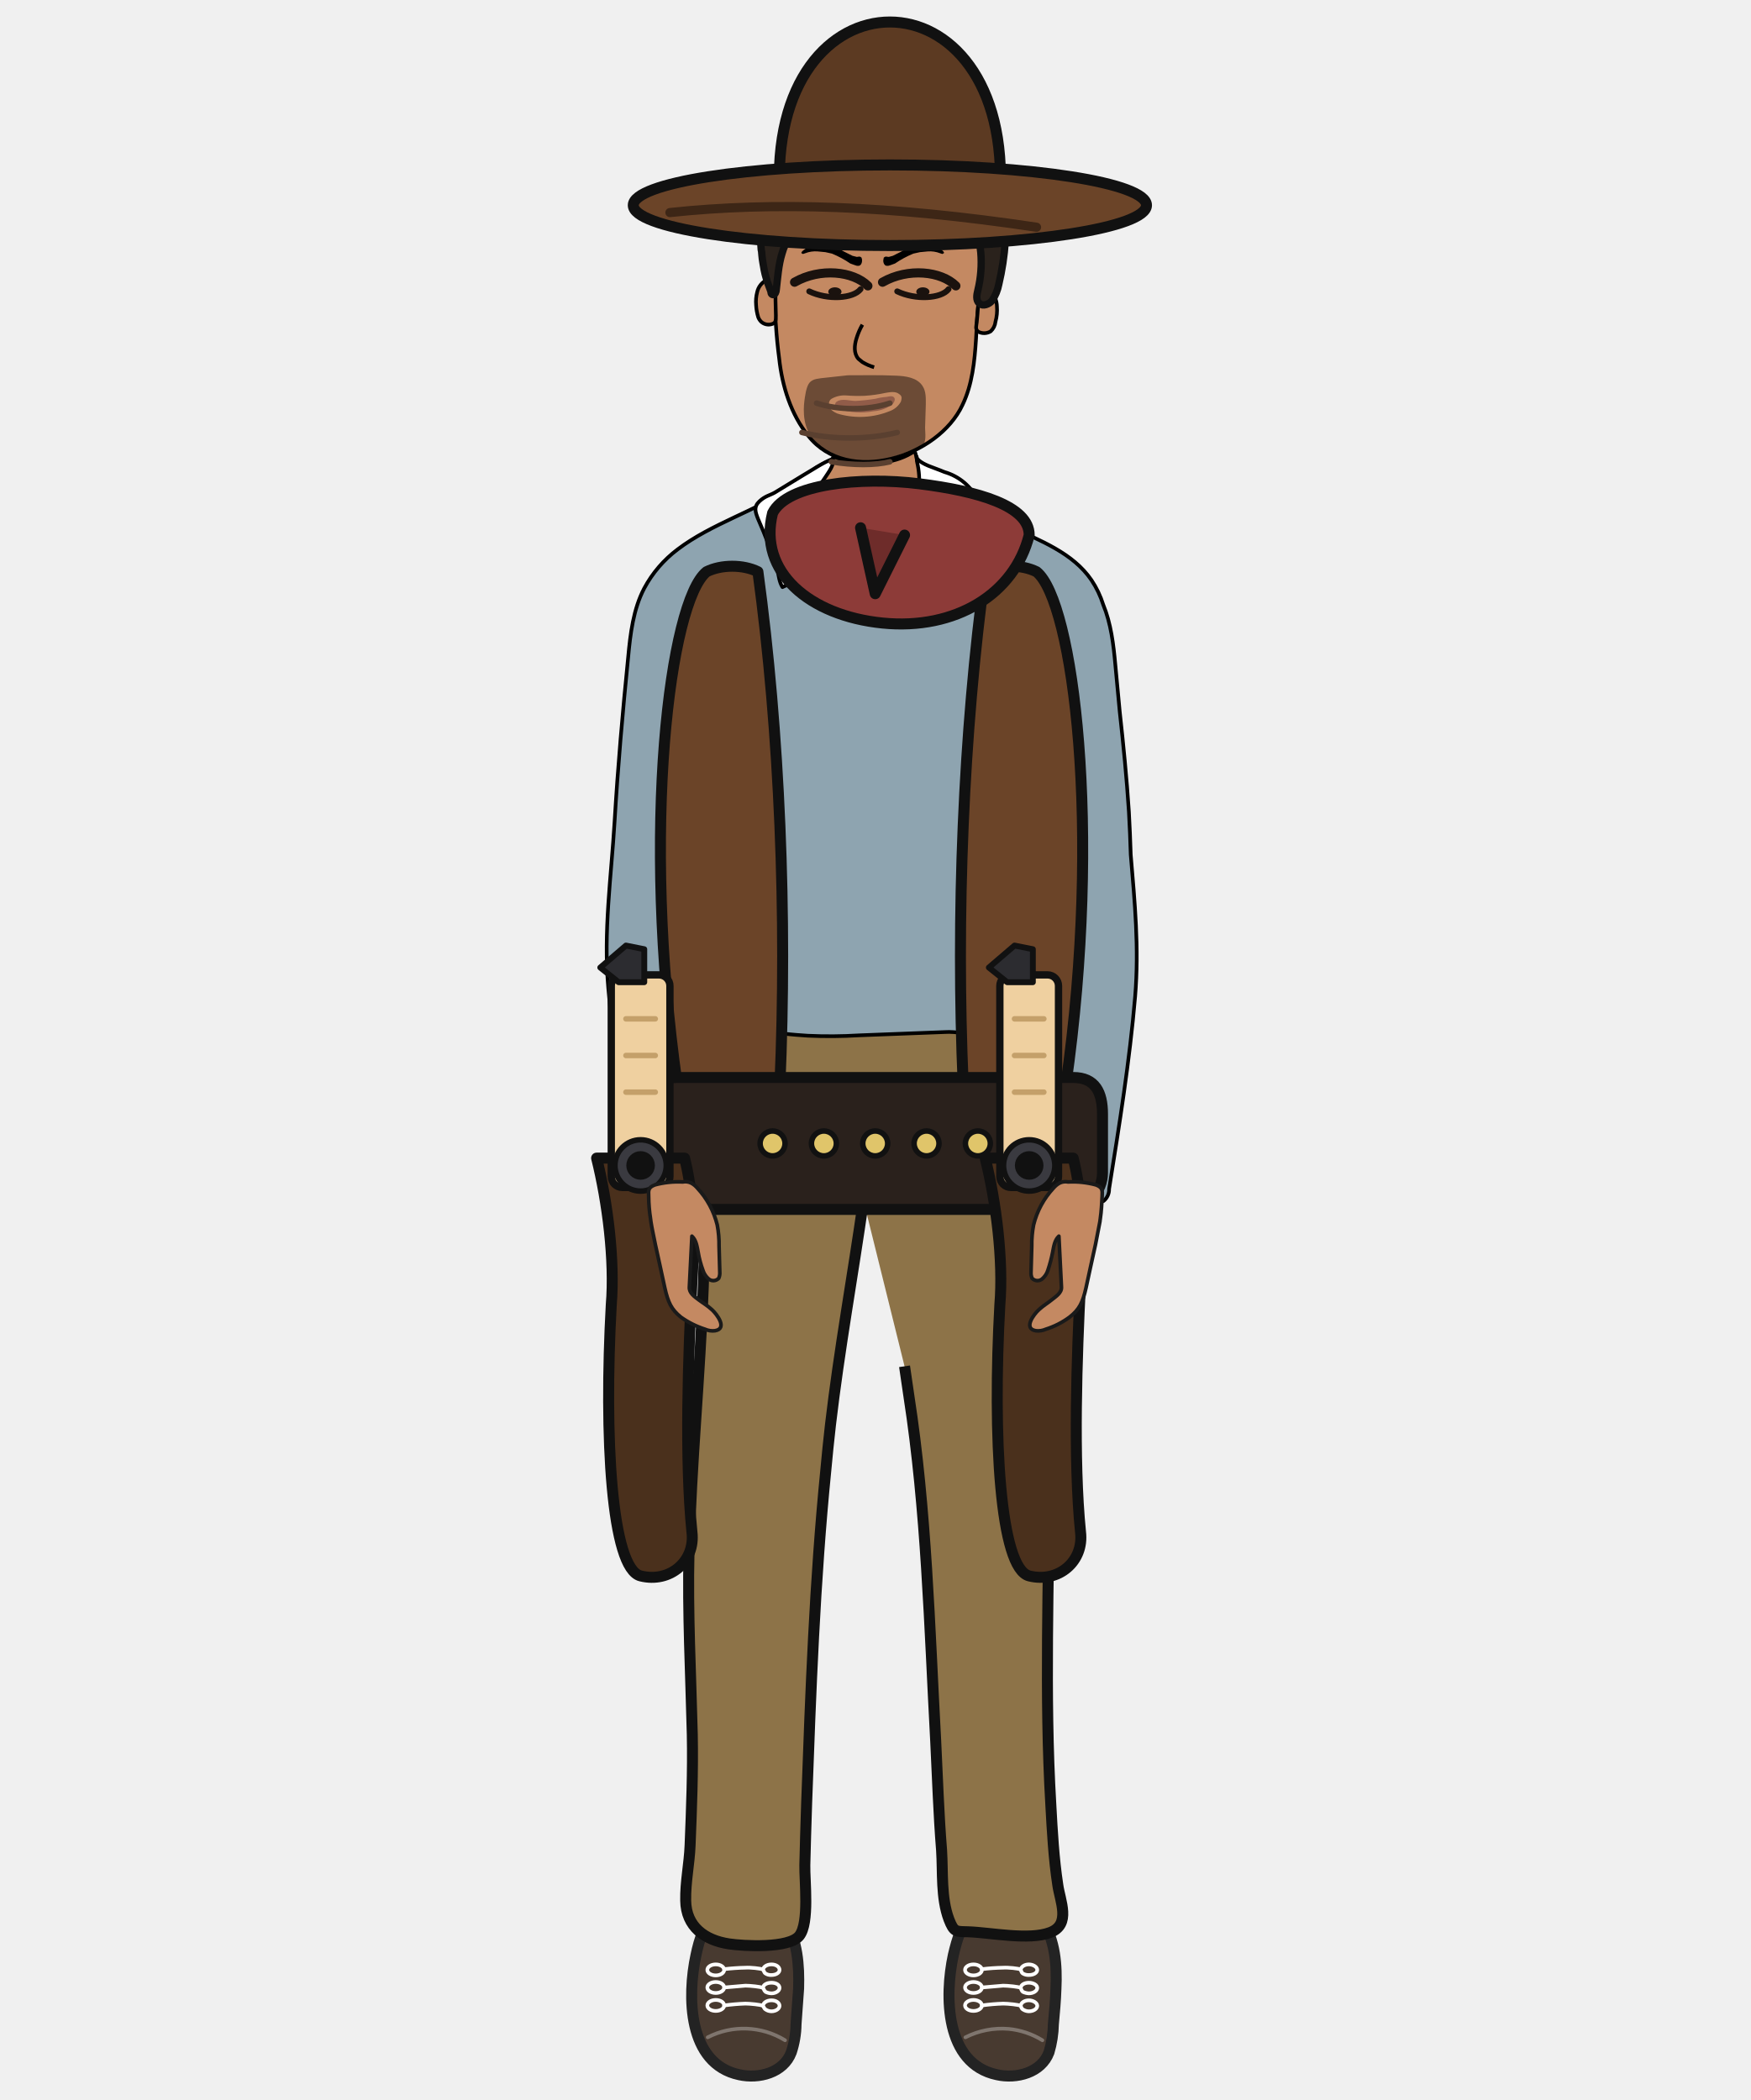
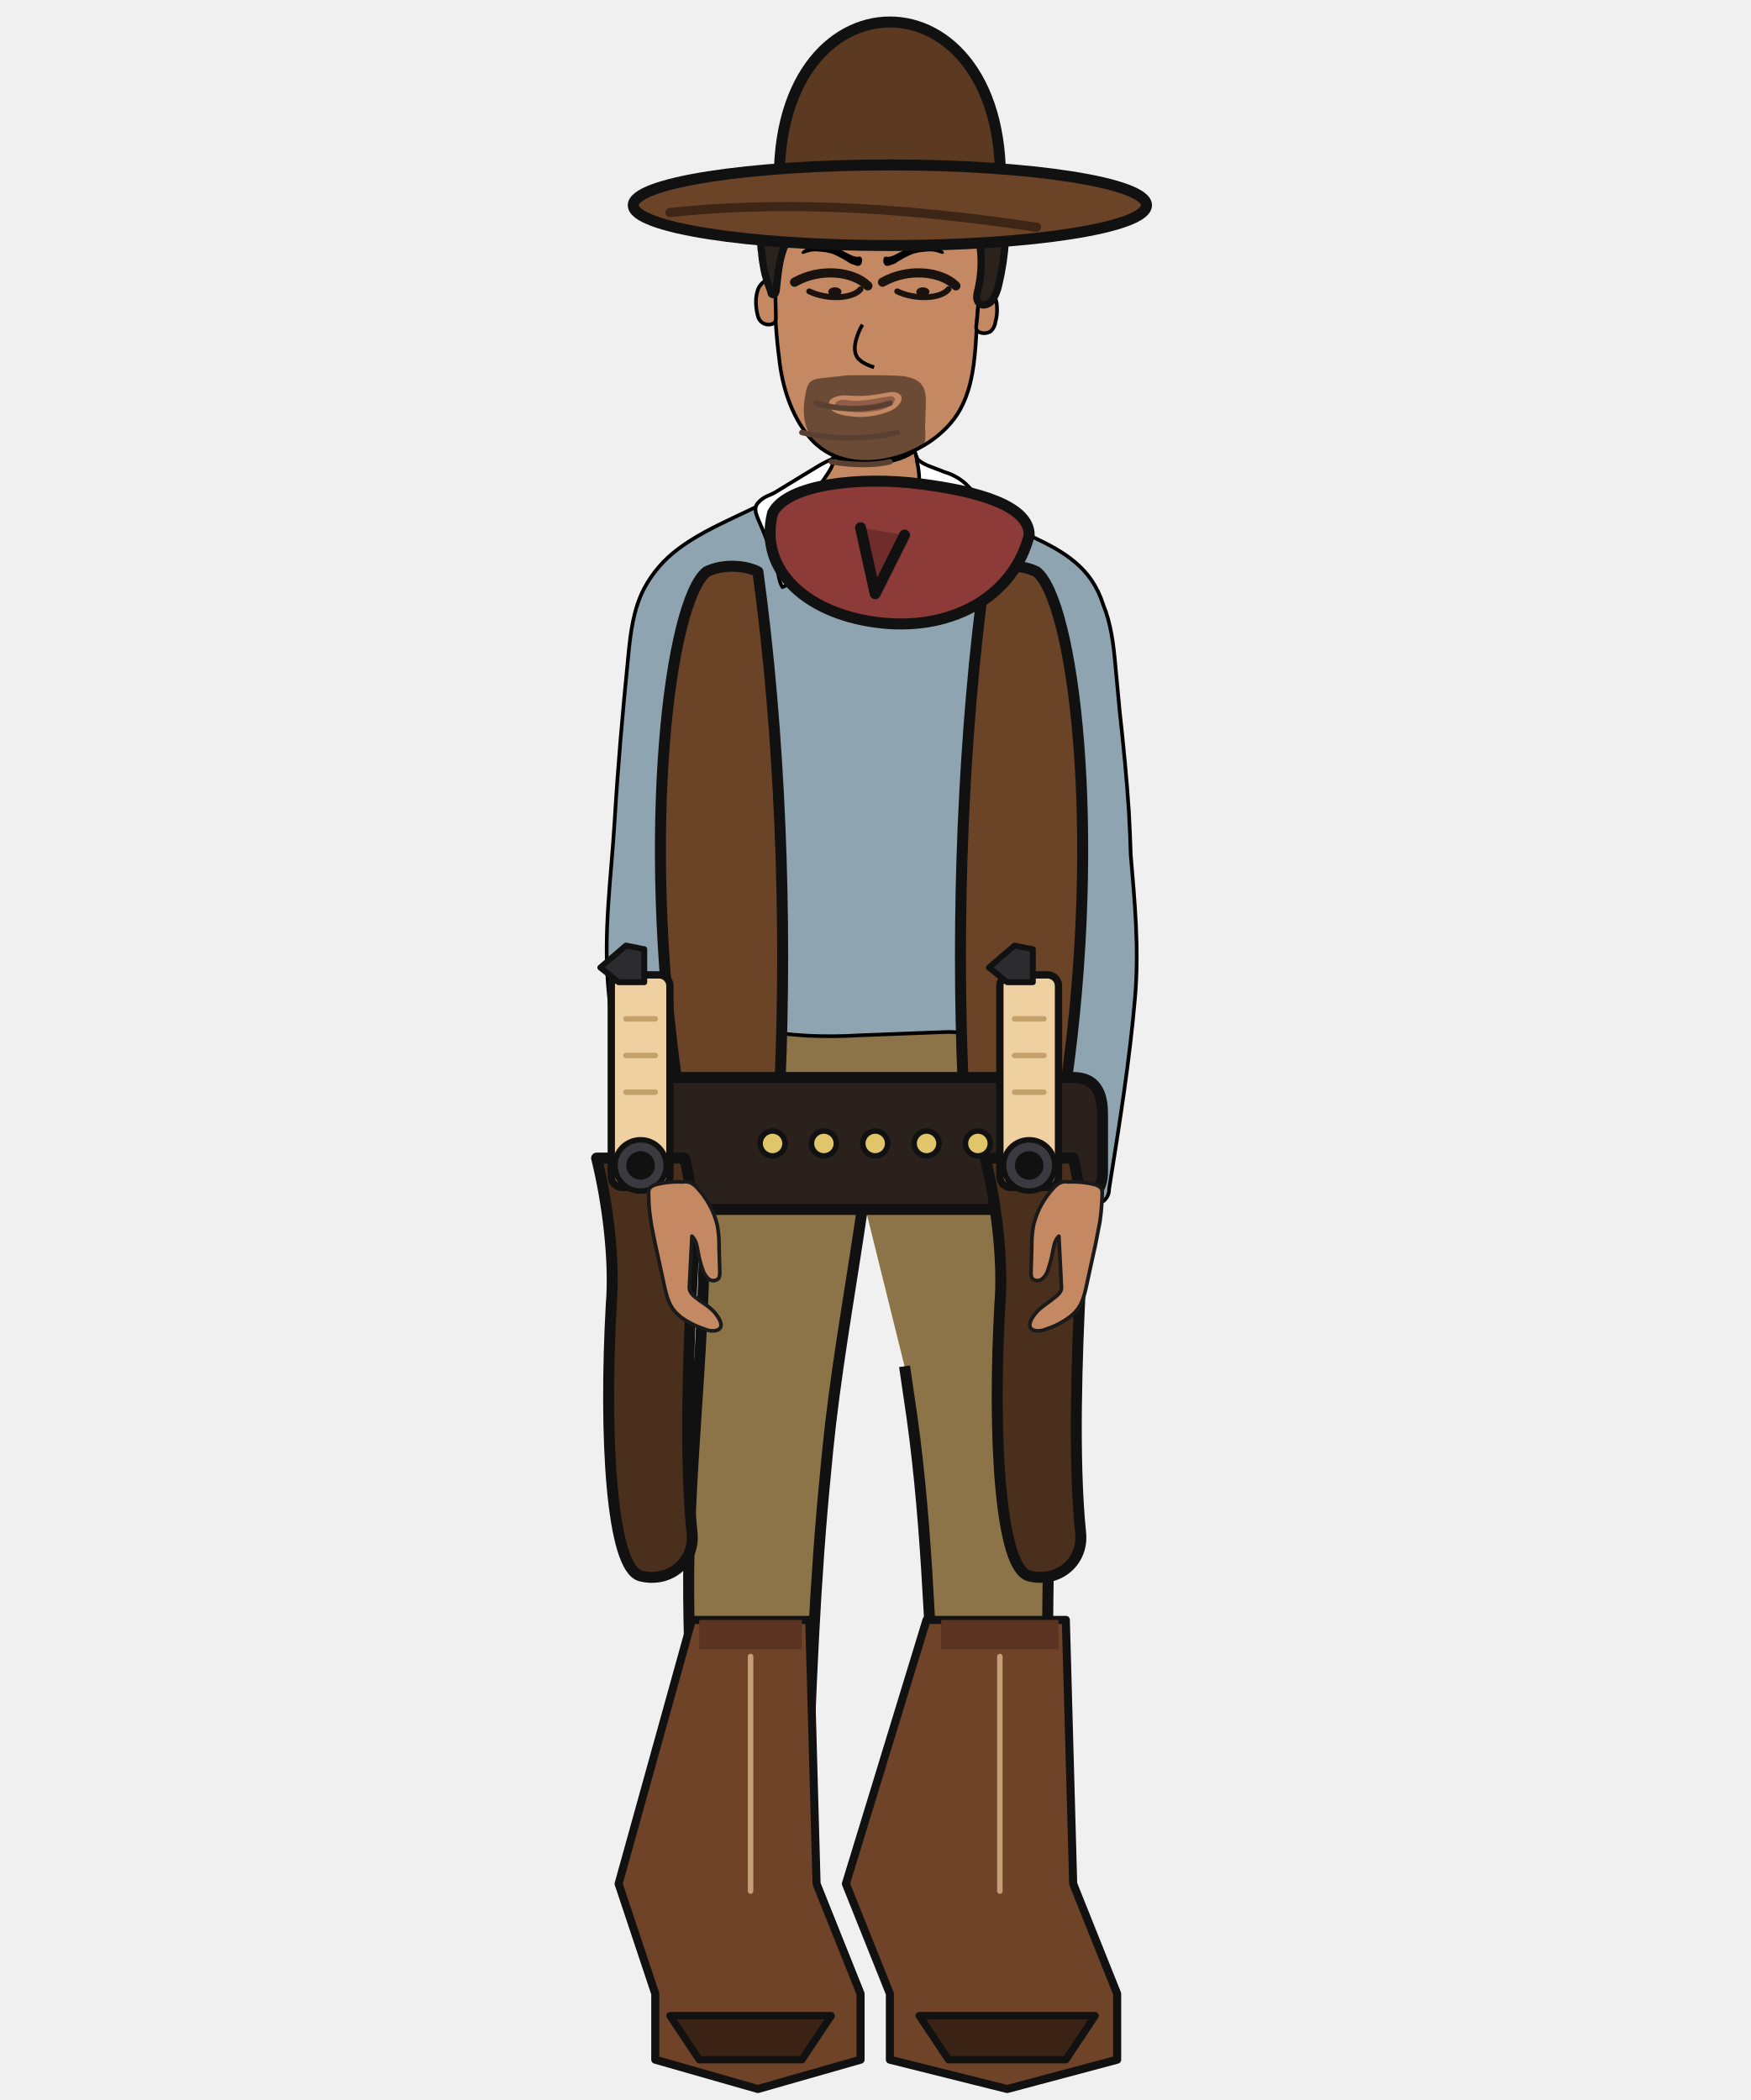
<svg xmlns="http://www.w3.org/2000/svg" width="500" height="600" viewBox="160 6 164 573">
  <path fill="#c48962" stroke="#000" stroke-linecap="round" stroke-linejoin="round" d="m230.5 62.6 4.9-.3a201 201 0 0 1 20.5 1.2c5.5.5 12.1 1.6 14.3 7.3.1.1.1.3.2.4l.3.9c1.3 5.1.2 10.6-.4 15.7a10 10 0 0 0-.2 1.7c-.4 3-.4 6-.6 9-.4 6.1-1 12.4-3.7 18-6.6 14.2-31.2 22.1-42 8.5-4.8-5.9-7.2-13.7-8-21.2-.4-3-.7-6.1-.9-9.2a53 53 0 0 1-.2-6.9 36.3 36.3 0 0 1 2.6-14.6 19.1 19.1 0 0 1 3.5-5.8c2.3-2.9 6.1-4.2 9.7-4.7" />
  <path fill="#c48962" stroke="#000" stroke-linecap="round" stroke-linejoin="round" d="M273.5 96.4a4.1 4.1 0 0 0 1.3-2.6 12 12 0 0 0 .4-4.2 6.1 6.1 0 0 0-1.5-3.9 2.4 2.4 0 0 0-.9-.8 4.4 4.4 0 0 0-2-.3h-.4c-.2.1-.2.3-.2.5 0 2.9-.2 5.8-.5 8.8-.1 1-.5 1.9.4 2.6a3.4 3.4 0 0 0 3.4-.1m-62.6-2.6a3.6 3.6 0 0 1-.8-1.2 13.5 13.5 0 0 1-.6-3.4 10.2 10.2 0 0 1 .3-3.5 4.8 4.8 0 0 1 2.6-3.3l1.1-.2c.3 0 .9-.1 1.2.1a.6.6 0 0 1 .1.4V88c0 1.4.1 2.8.1 4.1s0 2-1 2.3a3 3 0 0 1-3-.6" />
  <path fill="#2a221c" stroke="#111" stroke-linejoin="round" stroke-width="2" d="M277.3 60.1a71.6 71.6 0 0 1-1.6 23.5 12.1 12.1 0 0 1-1.8 4.4c-.8 1-2.5 1.7-3.5.8s-.7-2.4-.4-3.6a32.4 32.4 0 0 0 .8-10.3c-.3-3-1.1-6.2-3.6-7.9s-4.7-1.5-7.2-1.8-7.5-1.9-11.3-2-9 1.3-13.5 1.7-9.1 0-12.8 2.2a13.9 13.9 0 0 0-5.8 8c-1 3.2-1.2 6.6-1.6 10 0 .4-.3 1.4-.9 1.3s-.5-.7-.6-1l-.6-1.6a13 13 0 0 1-.6-1.8 21 21 0 0 1-.6-2.4c-.2-1.3-.5-2.6-.6-3.9s-.1-1.1-.2-1.6a26 26 0 0 1 1.2-10.7 20 20 0 0 1 1-2.1 8.6 8.6 0 0 0 1.2-3c.2-1.3-.4-2.6-.3-4 .4-3.1 4.2-4.5 5.8-7.2s1-2.9 2-4 4.9-1.8 7.1-3.4 2.1-2.4 3.4-3.4a10.8 10.8 0 0 1 5.6-1.4l7.2-.4c2.9-.2 5.9-.4 8.6.7s5.1 3.6 5 6.5a12.1 12.1 0 0 1 10 1.1c5.4 3.1 7.6 9.7 8.5 15.8 0 .5.1 1 .1 1.5Z" />
  <path d="M223.4 73.6a7.5 7.5 0 0 1 2.9-.9c2.7-.3 5 .7 7.3 2l2.2 1.1 1.2.3c.3 0 .7-.2 1 0s.3.2.3.4a.7.7 0 0 1 .1.5v.3a1.9 1.9 0 0 1-.2.7 1.2 1.2 0 0 1-.5.5h-.2c-.2.1-.4 0-.6 0l-.6-.2-1.1-.4a27 27 0 0 0-5-2.7l-1.8-.4-2.1-.2a7.6 7.6 0 0 0-3.4.5l-.6.2-.4-.2c-.3-.4 1.2-1.3 1.5-1.5" />
  <path fill="none" stroke="#000" stroke-miterlimit="10" d="M241.7 106.2a13 13 0 0 1-3.2-1.4l-1.1-.9c-1.3-1.5-1.1-3.7-.5-5.6a17.3 17.3 0 0 1 1.6-3.7" />
  <path d="M254.9 111.3c-1.5-2.3-4.6-2.7-7.3-2.8-4.4-.2-8.7-.1-13.1-.1l-5.5.6c-2.9.3-3.7.4-4.6 1.1s-1.3 2.4-1.6 4.4-.9 6.8 1.7 10.6a17.6 17.6 0 0 0 3.1 3.1 16 16 0 0 0 3.5 2.1l3.5 1.3a18.7 18.7 0 0 0 5.3.5 19 19 0 0 0 5.3-.9 84 84 0 0 0 9.5-3.6c1.4-.7.9-3.5.9-4.9l.2-6.3c0-1.7.1-3.6-.9-5.1m-5.7 3.2a3.6 3.6 0 0 1-.2 1.1 5.7 5.7 0 0 1-3.1 2.6 21.5 21.5 0 0 1-13.7.8 5.2 5.2 0 0 1-2.2-1.2c-.8-.9-.9-2.4.1-3a7.1 7.1 0 0 1 4-.9 42 42 0 0 0 5 .1 37 37 0 0 0 5.7-.8c1.2-.2 2.7-.5 3.7.3a1.7 1.7 0 0 1 .6.6c0 .1.1.3.1.4" opacity=".45" />
  <path fill="#5e2f2f" d="M231.3 115.8a1.1 1.1 0 0 0-.2 1.1c.1.3.5.5.9.7a19.5 19.5 0 0 0 9.6.6 9.4 9.4 0 0 0 5.1-1.9c.5-.5.9-1.4.4-1.9s-1.4-.2-2-.1a15.7 15.7 0 0 0-3 .5 51 51 0 0 1-5.5.6c-1.5 0-3.7-.8-5.1.2s-.1.1-.2.2" opacity=".5" />
  <path d="M259.2 73.6a7.5 7.5 0 0 0-2.9-.9c-2.7-.3-5 .7-7.3 2l-2.2 1.1-1.1.3c-.4 0-.8-.2-1.1 0s-.3.2-.3.4a4 4 0 0 0-.1.5v.3a1.9 1.9 0 0 0 .2.7 1.2 1.2 0 0 0 .5.5h.2c.2.1.4 0 .6 0l.6-.2 1.1-.4a27 27 0 0 1 5-2.7l1.8-.4 2.1-.2a7.6 7.6 0 0 1 3.4.5l.6.2.4-.2c.4-.4-1.2-1.3-1.5-1.5" />
  <path fill="none" stroke="#fff" stroke-linecap="round" stroke-linejoin="round" d="M224 65a7.7 7.7 0 0 1-6.1-3.9 13.4 13.4 0 0 1-1.6-7.4m14.9 10.1a17.7 17.7 0 0 1-5.4-4.4 16.3 16.3 0 0 1-2.3-15.8m18.4 17.1c-2.9-.2-6.5-.5-8.2-3.3a.5.5 0 0 0-.2-.4 15.6 15.6 0 0 1-.6-10 16.6 16.6 0 0 1 5.3-8.5m7.9 21.3a14.9 14.9 0 0 1 14.5-7.9m-8.3 10.7a11.7 11.7 0 0 1 3.4-2 17.3 17.3 0 0 1 3.7-1.6 30.7 30.7 0 0 1 8-1.6 8.3 8.3 0 0 1 2.2.1 6.1 6.1 0 0 1 1.8.5" opacity=".2" />
  <path fill="#3a2a20" stroke="#111" stroke-linecap="round" stroke-linejoin="round" stroke-width="3" d="M287.6 530c3.5 5.5 4 12.2 3.7 18.6-.1 3.2-.4 6.5-.7 9.7a28.8 28.8 0 0 1-1.2 7.7c-2.1 5.6-8.9 7.3-14.2 6.1-14.2-3-14.3-21.5-11.9-32.6 1-4.3 2.4-9.3 5.9-12.2 5.5-4.7 14.6-3.5 18.4 2.7" opacity=".92" />
  <path fill="none" stroke="#fff" stroke-linecap="round" stroke-linejoin="round" d="M266.6 561.9a22 22 0 0 1 11.8-2.3 21.5 21.5 0 0 1 9.2 3.1" opacity=".3" />
  <ellipse cx="268.8" cy="553.2" fill="none" stroke="#fff" stroke-linecap="round" stroke-linejoin="round" rx="2.3" ry="1.5" />
  <path fill="none" stroke="#fff" stroke-linecap="round" stroke-linejoin="round" d="M281.7 553.3c0-.8 1-1.5 2.2-1.5s2.3.7 2.3 1.5-1 1.5-2.3 1.5a3 3 0 0 1-1.6-.5c-.5-.3-.4-.7-.7-1s-3.5-.6-4.7-.6a54 54 0 0 0-5.8.5" />
  <ellipse cx="268.8" cy="548.3" fill="none" stroke="#fff" stroke-linecap="round" stroke-linejoin="round" rx="2.3" ry="1.5" />
  <path fill="none" stroke="#fff" stroke-linecap="round" stroke-linejoin="round" d="M281.7 548.4c0-.8 1-1.4 2.2-1.4s2.3.6 2.3 1.4-1 1.5-2.3 1.5a4.2 4.2 0 0 1-1.6-.4c-.5-.4-.4-.8-.7-1.1s-3.5-.6-4.7-.6l-5.8.5" />
  <ellipse cx="268.8" cy="543.5" fill="none" stroke="#fff" stroke-linecap="round" stroke-linejoin="round" rx="2.3" ry="1.5" />
  <path fill="none" stroke="#fff" stroke-linecap="round" stroke-linejoin="round" d="M281.7 543.5c0-.8 1-1.5 2.2-1.5s2.3.7 2.3 1.5-1 1.4-2.3 1.4a2.9 2.9 0 0 1-1.6-.4c-.5-.3-.4-.8-.7-1.1s-3.5-.6-4.7-.5a55 55 0 0 0-5.8.4" />
  <path fill="#3a2a20" stroke="#111" stroke-linecap="round" stroke-linejoin="round" stroke-width="3" d="M217.4 530c3.4 5.5 3.9 12.2 3.7 18.6-.2 3.2-.5 6.5-.7 9.7a25.4 25.4 0 0 1-1.3 7.7c-2.1 5.6-8.9 7.3-14.2 6.1-14.1-3-14.2-21.5-11.8-32.6.9-4.3 2.4-9.3 5.8-12.2 5.5-4.7 14.6-3.5 18.5 2.7" opacity=".92" />
  <path fill="none" stroke="#fff" stroke-linecap="round" stroke-linejoin="round" d="M196.3 561.9a21.5 21.5 0 0 1 21.1.8" opacity=".3" />
  <ellipse cx="198.5" cy="553.2" fill="none" stroke="#fff" stroke-linecap="round" stroke-linejoin="round" rx="2.3" ry="1.5" />
  <path fill="none" stroke="#fff" stroke-linecap="round" stroke-linejoin="round" d="M211.4 553.3c0-.8 1-1.5 2.3-1.5s2.2.7 2.2 1.5-1 1.5-2.2 1.5a2.8 2.8 0 0 1-1.6-.5c-.5-.3-.4-.7-.8-1s-3.5-.6-4.7-.6a57 57 0 0 0-5.8.5" />
  <ellipse cx="198.5" cy="548.3" fill="none" stroke="#fff" stroke-linecap="round" stroke-linejoin="round" rx="2.3" ry="1.5" />
  <path fill="none" stroke="#fff" stroke-linecap="round" stroke-linejoin="round" d="M211.4 548.4c0-.8 1-1.4 2.3-1.4s2.2.6 2.2 1.4-1 1.5-2.2 1.5a3.8 3.8 0 0 1-1.6-.4c-.5-.4-.4-.8-.8-1.1s-3.5-.6-4.7-.6l-5.8.5" />
  <ellipse cx="198.5" cy="543.5" fill="none" stroke="#fff" stroke-linecap="round" stroke-linejoin="round" rx="2.3" ry="1.5" />
  <path fill="none" stroke="#fff" stroke-linecap="round" stroke-linejoin="round" d="M211.4 543.5c0-.8 1-1.5 2.3-1.5s2.2.7 2.2 1.5-1 1.4-2.2 1.4a2.7 2.7 0 0 1-1.6-.4c-.5-.3-.4-.8-.8-1.1s-3.5-.6-4.7-.5a57 57 0 0 0-5.8.4" />
  <path fill="#8d7348" fill-rule="evenodd" stroke="#111" stroke-linejoin="round" stroke-width="3" d="m250 378.8 1.2 8.2c4.8 31 5.6 62.8 7.3 94.1.5 9.9.8 19.8 1.6 29.7.4 6.1-.2 13 2 18.9 1.4 3.6 1.9 3.3 5.2 3.4 6.2.2 16.6 2.4 22.4.2s2.7-8.6 2.1-13c-1.1-7.2-1.5-14.6-1.9-21.9-.9-15.2-1-30.3-.9-45.4.2-30.3 1.4-60.7-.3-91-.3-4.5-.6-9-1-13.6-1.8-20-4.1-40-5.2-60.1-.1-2-.4-4.1-.3-6.1s0-4.5-2.6-5.9-4.6-1.3-7-1.5c-9.1-.4-18.1.2-27.1.4s-18.7.2-28.1-.1c-6.4-.3-17.9-.9-18.8 7.9-2.6 24.6-2.6 49.4-3.5 74.1s-3.3 48.2-3.9 72.4c-.4 16.6.5 33.2.9 49.8.2 10.1-.2 20.2-.6 30.2-.2 5.1-1.3 10-1.2 15.1.1 7.1 5.2 10.8 11.8 11.8 4 .6 16.4 1.3 19.2-2.2s1.4-15.1 1.5-19.3.3-11.4.5-17.1c1.1-30.2 2.2-60.3 5.2-90.4.4-4.2.8-8.5 1.3-12.7 2.4-20.5 6.1-40.7 9-61.1" />
  <path fill="#8ea4b0" stroke="#000" stroke-miterlimit="10" d="M311.7 239.2c-.1-3.9-.3-7.8-.5-11.7-.6-9.2-1.5-18.3-2.5-27.3l-1.2-12.8c-.5-5.6-1.2-11.3-3.3-16.4a26 26 0 0 0-3.2-6.7c-5.1-7.5-14.1-10.8-21.9-14.5-5.7-2.7-11.5-5.3-17.8-6.4a3.4 3.4 0 0 0-1.4-.1 3.9 3.9 0 0 0-2 1.6 110 110 0 0 1-10.5 12.1 26.5 26.5 0 0 1-8.2 6.3 5.8 5.8 0 0 1-1.8.4 4.7 4.7 0 0 1-2.8-1.8c-2.7-3.2-5.3-6.9-9.2-8.5-2.2-1-6.9-1.6-7-4.9s3.8-4.9 5.9-6.7 4.8-4.5 5.8-7.6c.1-.3.3-2.8.1-2.7a19.5 19.5 0 0 0-3.6 1.7c-1.5.7-1.9 1.6-2.9 2.7s-3.2 2.1-4.6 3.1c-9.5 6.3-21.8 9.9-31 16.9a32.4 32.4 0 0 0-9.1 10.6c-3 5.7-3.8 12.4-4.4 18.9-1.5 14.9-2.8 29.8-3.7 44.8s-3.1 30-1.7 45.6c1.5 17.6 4.3 35.1 7 52.5.2 1.3.5 2.6 1.6 3.3a4.4 4.4 0 0 0 2.8.3c3.5-.3 7-.8 10.5-1.3 1.4-.3 3-.5 4-1.5a7.2 7.2 0 0 0 1.8-4.5c2-16.3-1-32.6-1.7-48.9s1.7-30.7 2.3-46.1c.4-11.5.6-23.5-.8-35a436.4 436.4 0 0 1 2.4 77.5 16.3 16.3 0 0 0 .6 6.6c3.2 8.5 16.3 9.4 23.9 9.9a131 131 0 0 0 14-.1l23.5-.9c2.7-.2 7 .7 10.8.6a4.9 4.9 0 0 0 1.7 0 8.6 8.6 0 0 0 4.5-1.5 5.7 5.7 0 0 0 1.2-1.5 12.2 12.2 0 0 0 3.1-4.5c.8-2 .7-4.3.6-6.6-1.5-26.1.9-52-1-78.1 1.7 11.9 2.1 23.7 2.6 35.7.6 15.3 3 30.8 2.3 46.1-.6 13.3-2.7 26.7-2.3 40.1a9.1 9.1 0 0 0 .1 2.9c.1 2 .3 3.9.5 5.8s.5 3.4 1.7 4.5a7.3 7.3 0 0 0 4.1 1.5c3.5.6 7 1 10.5 1.4a4.5 4.5 0 0 0 2.8-.3 4.1 4.1 0 0 0 1.5-3.3c2.8-17.5 5.6-34.9 7.1-52.5 1.1-13.3-.1-25.7-1.2-38.7Z" />
  <path fill="#c48962" stroke="#000" stroke-linecap="round" stroke-linejoin="round" d="M221.5 144.6v.2l-1.6 2.3c-.8 1.6-1.4 3.6-.2 5.2a16.3 16.3 0 0 0 7.2 5.2c1.8.5 3.6.8 5.4 1.4a16.4 16.4 0 0 1 7.5 4.9 34.7 34.7 0 0 1 16.9-8.4c4.2-.7 9.4-6.3 8.6-10.9a11 11 0 0 0-.9-2.3c-1.7-3.1-4.7-5.3-7.7-7.3a8.2 8.2 0 0 1-2.9-2.3c-.6-1.1-.5-2.5-1.1-3.5-4.7 3.3-11.9 3.9-17.4 3a18 18 0 0 1-2.5-.6c-.4-.1-1.9-1-2.2-.8s-.1.8-.1 1.1a6 6 0 0 1-.6 1.4 23 23 0 0 1-1.6 2.6 35.7 35.7 0 0 1-4.4 5.2 9.4 9.4 0 0 0-1 1l-.8 1.3a14 14 0 0 0-.6 1.3" />
  <path fill="none" stroke="#1a1a1a" stroke-linecap="round" stroke-linejoin="round" d="M239.4 146c.8 1.3 2.9 1.5 4.2.7a3 3 0 0 0 .8-.8" />
  <path fill="#fff" stroke="#000" stroke-linecap="round" stroke-linejoin="round" d="M221.7 145.2a6 6 0 0 0 .2 1.2 9.5 9.5 0 0 0 2.5 2.8l4.9 4.7c3.1 2.9 6.4 5.7 9.4 8.8 2.3-2.1 4.4-4.9 6.6-7.2a37.3 37.3 0 0 0 6.2-8 22.4 22.4 0 0 0 2.1-14.6 9 9 0 0 1-.3-2.3c0 1.1 2.5 2.2 3.2 2.5s3 1.1 4.4 1.7a14.5 14.5 0 0 1 9.1 7.7 18.6 18.6 0 0 1 1.4 8.4c-.1.7-1.2 7.9-1 7.9a26.9 26.9 0 0 0-16.8-1.6c-5.8 1.3-10.2 4.8-14.3 8.9a32 32 0 0 0-3.2-3c-6.5-4.6-13.4.4-19.4 3.1-.9-1.4-1-3.1-1.4-4.7a139 139 0 0 0-5.3-14c-.7-1.8-1.2-3.2.4-4.7s2.8-1.6 4.2-2.4l7.7-4.7c2.6-1.5 5.3-3.4 8.1-4.5.7 1.3-1.3 3.9-2 5a26.8 26.8 0 0 1-4 4.9c-1.1 1.2-2.8 2.3-2.7 4.1" />
  <g fill="none" stroke="#111" stroke-linecap="round" stroke-linejoin="round" stroke-width="3" class="gear">
    <path fill="#6b4428" d="M196 162c-10 8-18 70-8 140h28c2-46 0-96-6-140-4-2-10-2-14 0m90 0c10 8 18 70 8 140h-28c-2-46 0-96 6-140 4-2 10-2 14 0" />
    <path fill="#2a211c" d="M188 300h108c6 0 8 4 8 10v16c0 5-4 10-10 10H190c-6 0-10-5-10-10v-16c0-6 2-10 8-10" />
    <g fill="#e0c56a" stroke-width="1.5">
      <circle cx="214" cy="318" r="3.4" />
      <circle cx="228" cy="318" r="3.4" />
      <circle cx="242" cy="318" r="3.4" />
      <circle cx="256" cy="318" r="3.4" />
      <circle cx="270" cy="318" r="3.4" />
    </g>
    <path fill="#4a301c" d="M166 322h24c2 8 3 18 2 34-1 20-2 48 0 68 1 8-6 14-14 12s-10-38-8-74c1-12-1-28-4-40" />
    <rect width="16" height="58" x="170" y="272" fill="#efd0a0" stroke-width="2" rx="3" />
    <path stroke="#c4a06a" stroke-width="1.5" d="M174 284h8m-8 10h8m-8 10h8" />
    <path fill="#2c2c30" stroke-width="1.6" d="M172 274h7v-9l-5-1-7 6z" />
    <circle cx="178" cy="324" r="7" fill="#3a3a40" stroke-width="1.5" />
    <circle cx="178" cy="324" r="2.4" fill="#111" />
    <path fill="#4a301c" d="M272 322h24c2 8 3 18 2 34-1 20-2 48 0 68 1 8-6 14-14 12s-10-38-8-74c1-12-1-28-4-40" />
    <rect width="16" height="58" x="276" y="272" fill="#efd0a0" stroke-width="2" rx="3" />
    <path stroke="#c4a06a" stroke-width="1.5" d="M280 284h8m-8 10h8m-8 10h8" />
    <path fill="#2c2c30" stroke-width="1.6" d="M278 274h7v-9l-5-1-7 6z" />
    <circle cx="284" cy="324" r="7" fill="#3a3a40" stroke-width="1.5" />
    <circle cx="284" cy="324" r="2.4" fill="#111" />
  </g>
  <path fill="#c48962" stroke="#1a1a1a" stroke-linecap="round" stroke-linejoin="round" d="M180.7 338.5c0 .2.1.5.1.8.3 2 .8 4.1 1.2 6.2.9 3.9 1.7 7.9 2.6 11.9s1.8 5.9 4.4 8a24 24 0 0 0 6.6 3.3 5.1 5.1 0 0 0 2.7.4c3.5-.6.5-4.5-.8-5.7s-2.4-1.8-3.6-2.7-2.7-1.9-2.6-3.5l.7-13.9c1.2 1.1 1.4 2.9 1.7 4.4a27 27 0 0 0 1.3 4.9 5.1 5.1 0 0 0 1.6 2.4 2 2 0 0 0 2.7-.2 3.4 3.4 0 0 0 .3-1.7l-.2-7.1a28.4 28.4 0 0 0-.5-5.8 22.7 22.7 0 0 0-5.4-10 5.8 5.8 0 0 0-1.7-1.4 3.6 3.6 0 0 0-2.3-.3 24.3 24.3 0 0 0-7.6.8c-1.8.7-1.8 1.4-1.7 3.2a40.5 40.5 0 0 0 .5 6m122.7 0c0 .2-.1.5-.1.8l-1.2 6.2c-.9 3.9-1.7 7.9-2.6 11.9s-1.8 5.9-4.5 8a22.1 22.1 0 0 1-6.5 3.3 5.1 5.1 0 0 1-2.7.4c-3.5-.6-.5-4.5.8-5.7s2.4-1.8 3.5-2.7 2.8-1.9 2.7-3.5l-.7-13.9c-1.2 1.1-1.4 2.9-1.7 4.4a39 39 0 0 1-1.3 4.9 5.1 5.1 0 0 1-1.6 2.4 2 2 0 0 1-2.7-.2 3.4 3.4 0 0 1-.3-1.7l.2-7.1a28.4 28.4 0 0 1 .5-5.8 22.7 22.7 0 0 1 5.4-10 5.8 5.8 0 0 1 1.7-1.4 3.6 3.6 0 0 1 2.3-.3 24.3 24.3 0 0 1 7.6.8c1.8.7 1.8 1.4 1.7 3.2s-.2 4-.5 6" />
  <g class="eyes">
    <path fill="none" stroke="#1a120e" stroke-linecap="round" stroke-width="2.5" d="M220 83c7-4 16-3 20 1" />
    <path fill="none" stroke="#1a120e" stroke-linecap="round" stroke-width="1.6" d="M224 85.5c5 2.4 12 2 14-.6" />
    <ellipse cx="231" cy="85.6" fill="#1a120e" rx="1.8" ry="1.2" />
    <path fill="none" stroke="#1a120e" stroke-linecap="round" stroke-width="2.5" d="M244 83c7-4 16-3 20 1" />
    <path fill="none" stroke="#1a120e" stroke-linecap="round" stroke-width="1.6" d="M248 85.5c5 2.4 12 2 14-.6" />
    <ellipse cx="255" cy="85.6" fill="#1a120e" rx="1.8" ry="1.2" />
  </g>
  <g fill="none" stroke="#111" stroke-linecap="round" stroke-linejoin="round" stroke-width="3" class="hat">
    <path fill="#8d3b38" d="M214 146c-4 16 10 28 30 30s36-8 40-24c0-8-14-12-30-14s-36 0-40 8" />
    <path fill="#6e2c2a" d="m238 150 4 18 8-16" />
    <path fill="#5c3a22" d="M216 60c-2-32 14-48 30-48s32 16 30 48z" />
    <path stroke="#1c1612" stroke-width="5" d="M220 54h52" />
    <ellipse cx="246" cy="62" fill="#6b4428" rx="70" ry="11" />
    <path stroke="#3d2616" stroke-width="2.5" d="M186 64c28-3 60-2 100 4" />
    <path stroke="#5a4030" stroke-width="1.5" d="M226 116c6 2 14 2 20 0m-24 8c8 2 18 2 26 0m-18 8c6 1 12 1 16 0" />
  </g>
+   <g stroke-linecap="round" stroke-linejoin="round">
+     <path fill="#6e4328" stroke="#111" stroke-width="2.2" d="M192 448h32l2 72 12 30v18l-28 8-28-8v-18l-10-30z" />
+     <path fill="#3a2214" stroke="#111" stroke-width="2" d="M186 556h44l-8 12h-28z" />
+     <path fill="#5a3420" d="M194 448h28v8h-28z" />
+     <path fill="none" stroke="#c4a078" stroke-width="1.5" d="M208 458v64" />
+     <path fill="#6e4328" stroke="#111" stroke-width="2.2" d="M256 448h38l2 72 12 30v18l-30 8-32-8v-18l-12-30z" />
+     <path fill="#3a2214" stroke="#111" stroke-width="2" d="M254 556h48l-8 12h-32z" />
+     <path fill="#5a3420" d="M260 448h32v8h-32z" />
+     <path fill="none" stroke="#c4a078" stroke-width="1.5" d="M276 458v64" />
+   </g>
</svg>
